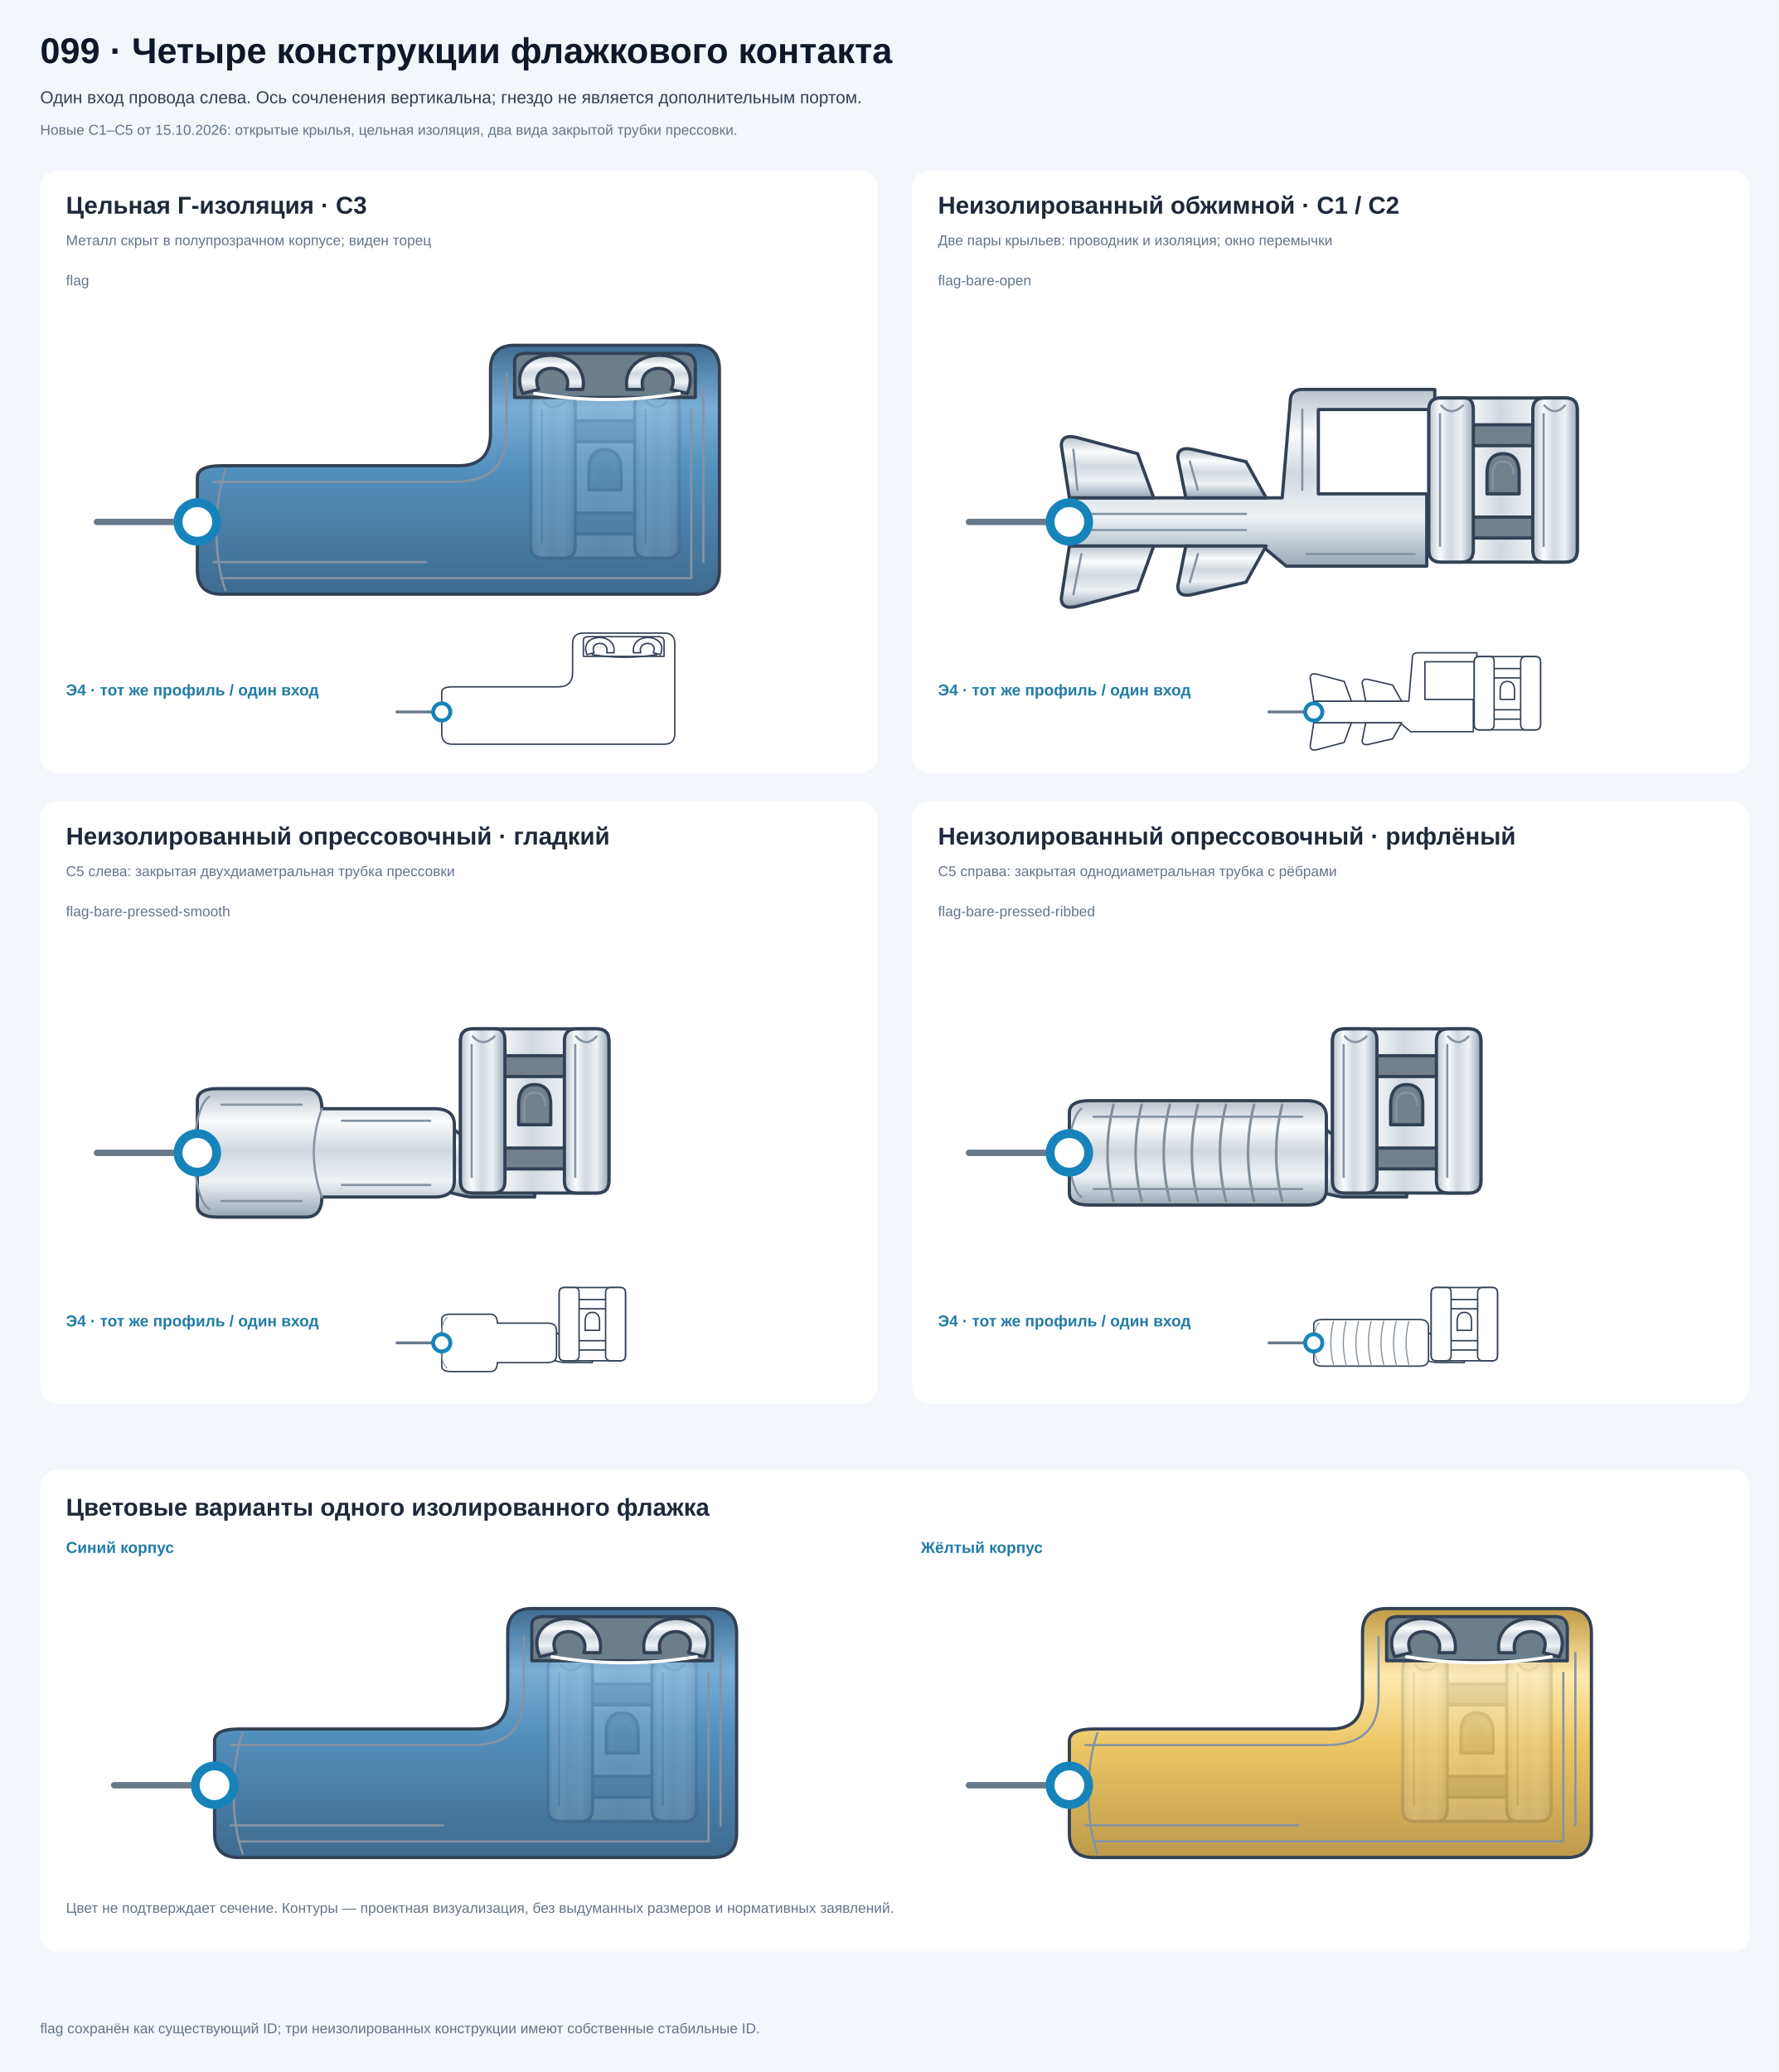
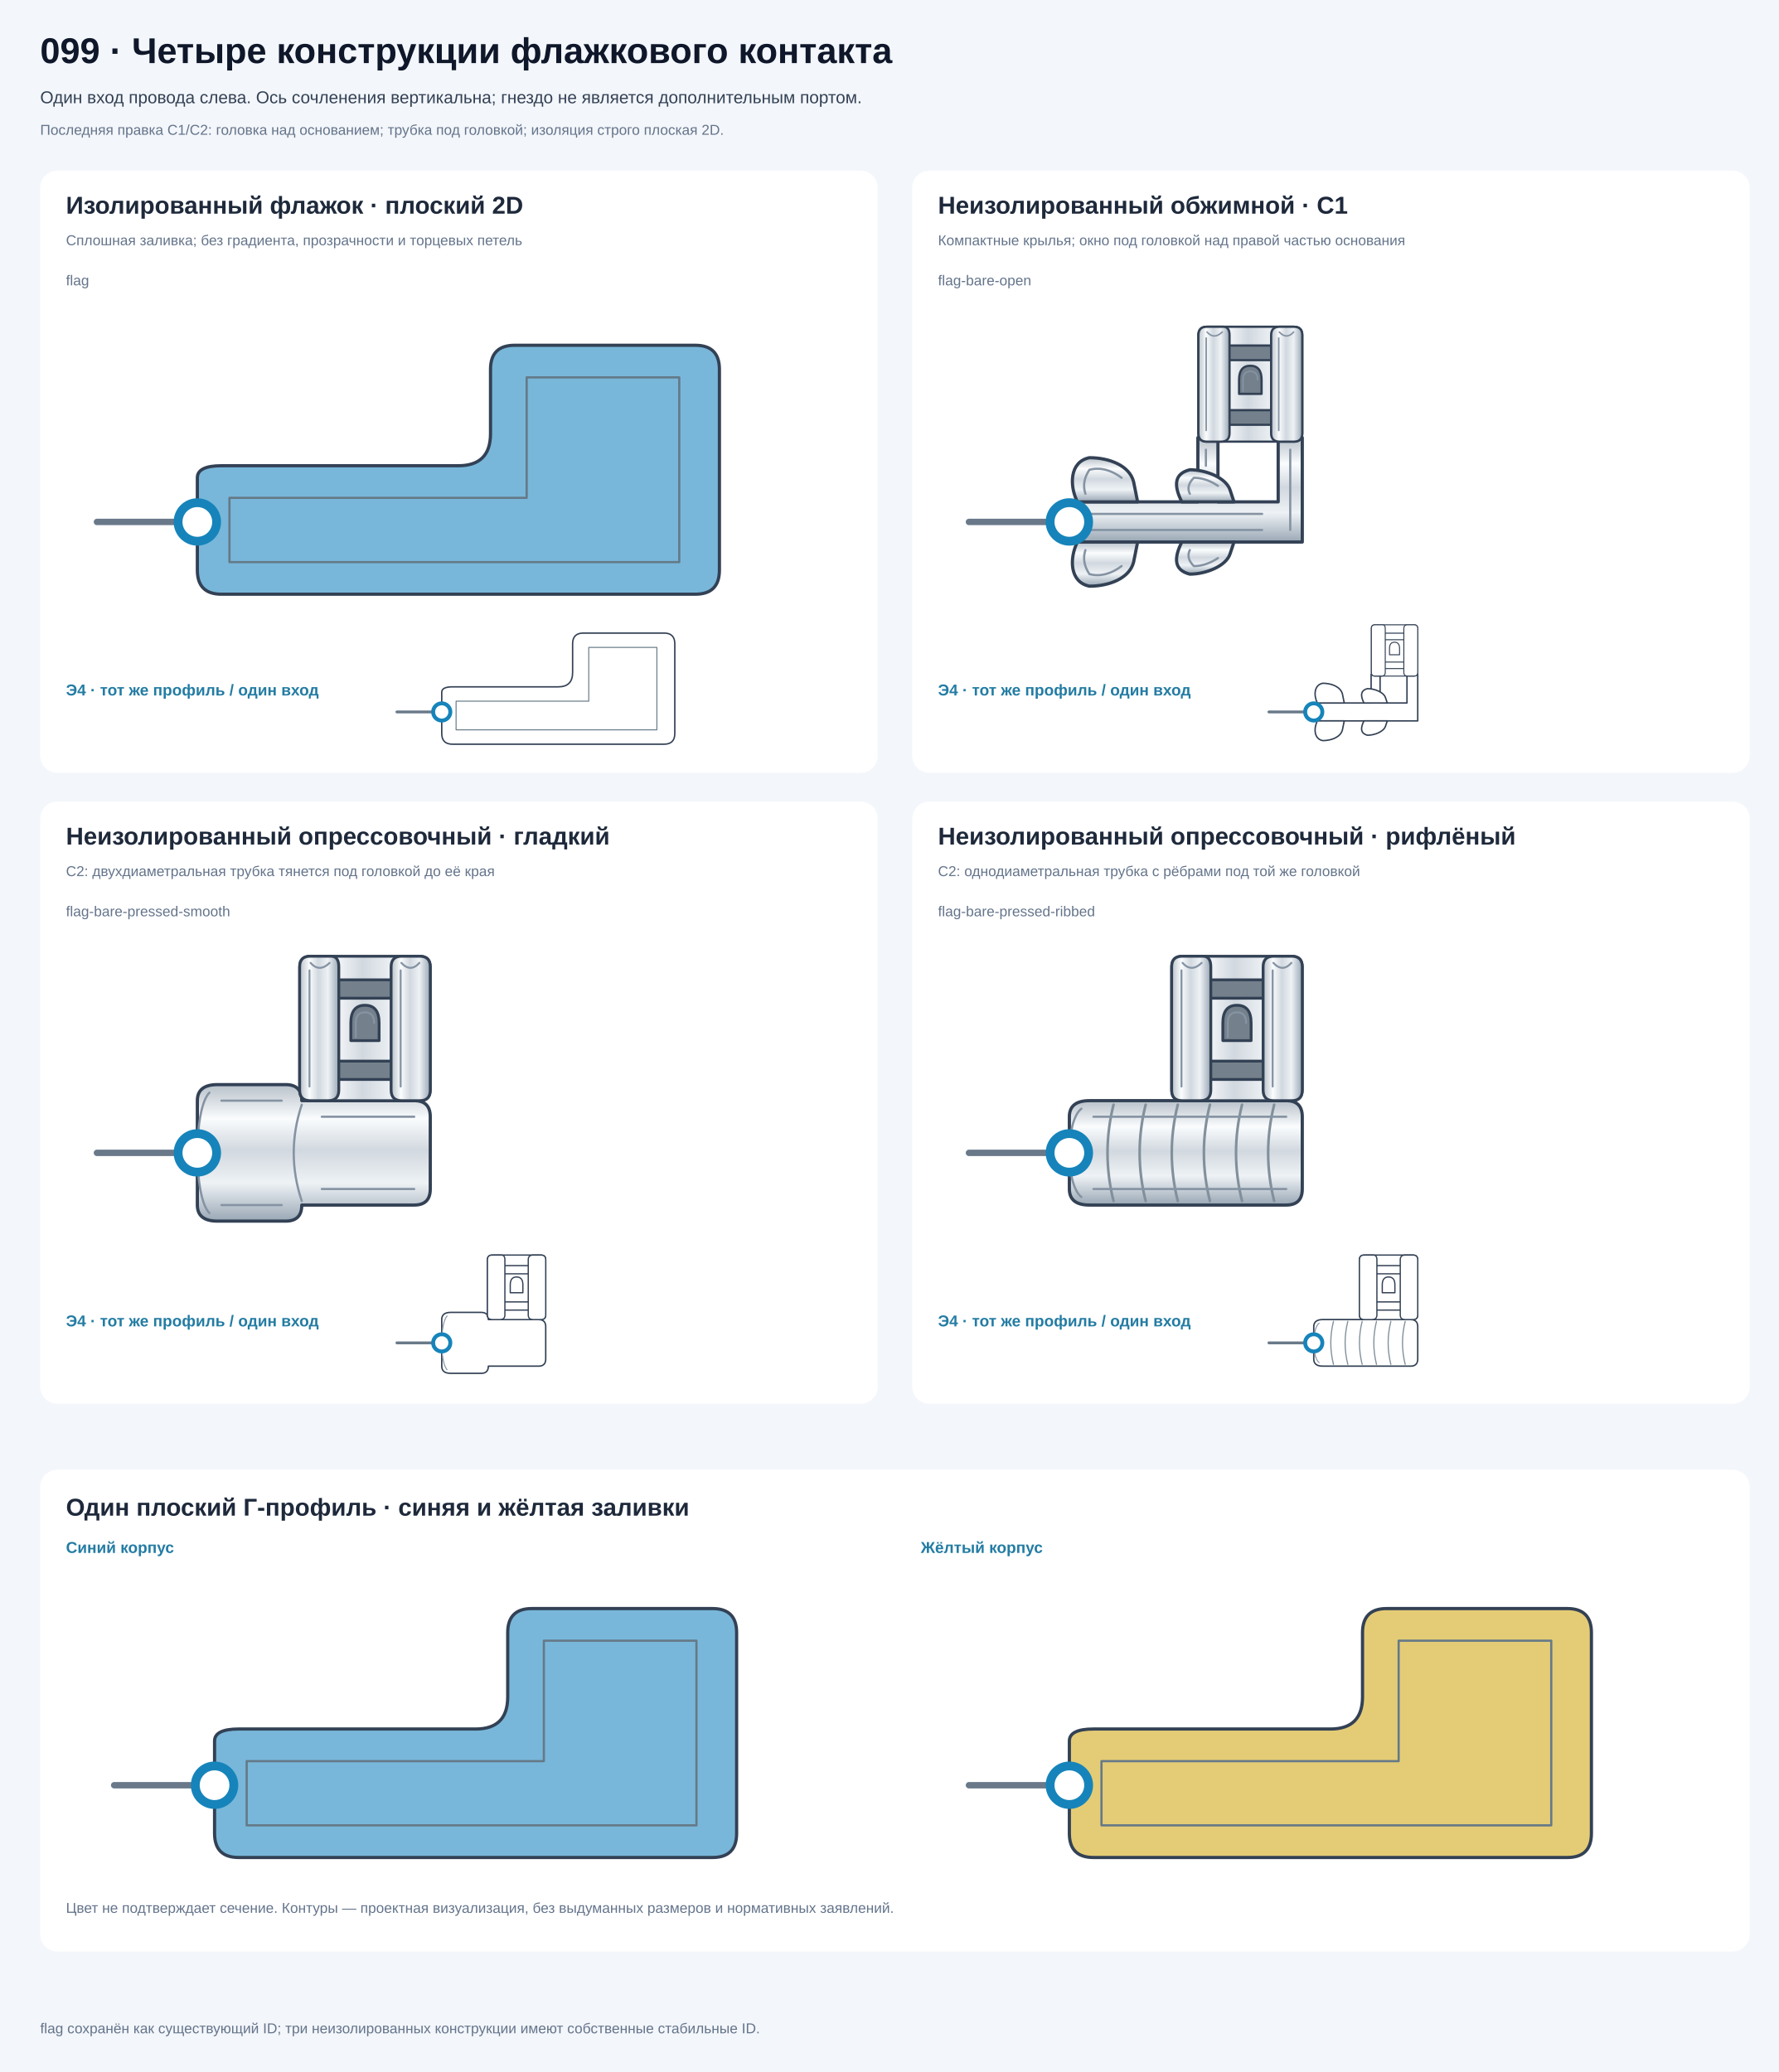
<svg xmlns="http://www.w3.org/2000/svg" width="1240" height="1445" viewBox="0 0 1240 1445" role="img" aria-labelledby="title">
  <style>svg{font-family:Arial,'Segoe UI',sans-serif} .geom{stroke:#334155;stroke-width:.8;stroke-linecap:round;stroke-linejoin:round} .geom text{stroke:none;stroke-width:0} .detail{stroke:#8593a3;stroke-width:.55;fill:none} .wire{stroke:#69798a;stroke-width:1.6;fill:none;stroke-linecap:round} .text{font-size:12px;fill:#334155;stroke:none} .small{font-size:10px;fill:#64748b;stroke:none} .title{font-size:25px;fill:#0f172a;font-weight:700;stroke:none} .card-title{font-size:17px;fill:#1e293b;font-weight:700;stroke:none} .view{font-size:11px;fill:#237ca3;font-weight:700;stroke:none} .badge{font-size:11px;fill:#1684ba;font-weight:700;stroke:none} .dim{stroke:#5f8f87;stroke-width:.55;fill:none} .dimtext{font-size:11px;fill:#427a70;stroke:none}</style>
  <defs>
    <linearGradient id="metal" x1="0" y1="0" x2="0" y2="1">
      <stop offset="0" stop-color="#b8c1ca" />
      <stop offset=".25" stop-color="#fafcfd" />
      <stop offset=".48" stop-color="#d1d8df" />
      <stop offset=".72" stop-color="#eef2f5" />
      <stop offset="1" stop-color="#99a7b5" />
    </linearGradient>
    <linearGradient id="red" x1="0" y1="0" x2="0" y2="1">
      <stop offset="0" stop-color="#a7383b" />
      <stop offset=".25" stop-color="#ed7778" />
      <stop offset=".48" stop-color="#d95054" />
      <stop offset=".8" stop-color="#c34347" />
      <stop offset="1" stop-color="#993439" />
    </linearGradient>
    <linearGradient id="blue" x1="0" y1="0" x2="0" y2="1">
      <stop offset="0" stop-color="#235783" />
      <stop offset=".25" stop-color="#65a2ce" />
      <stop offset=".5" stop-color="#397fb3" />
      <stop offset="1" stop-color="#23557d" />
    </linearGradient>
    <linearGradient id="yellow" x1="0" y1="0" x2="0" y2="1">
      <stop offset="0" stop-color="#b88c29" />
      <stop offset=".27" stop-color="#ffe6a1" />
      <stop offset=".55" stop-color="#e9bd4d" />
      <stop offset="1" stop-color="#b48c32" />
    </linearGradient>
  </defs>
  <rect x="0" y="0" width="1240" height="1445" rx="0" fill="#f3f6fa" />
  <text x="28" y="44" class="title">099 · Четыре конструкции флажкового контакта</text>
  <text x="28" y="72" class="text">Один вход провода слева. Ось сочленения вертикальна; гнездо не является дополнительным портом.</text>
-   <text x="28" y="94" class="small">Новые C1–C5 от 15.10.2026: открытые крылья, цельная изоляция, два вида закрытой трубки прессовки.</text>
+   <text x="28" y="94" class="small">Последняя правка C1/C2: головка над основанием; трубка под головкой; изоляция строго плоская 2D.</text>
  <rect x="28" y="119" width="584" height="420" rx="12" fill="#ffffff" />
-   <text x="46" y="149" class="card-title">Цельная Г-изоляция · C3</text>
-   <text x="46" y="171" class="small">Металл скрыт в полупрозрачном корпусе; виден торец</text>
+   <text x="46" y="149" class="card-title">Изолированный флажок · плоский 2D</text>
+   <text x="46" y="171" class="small">Сплошная заливка; без градиента, прозрачности и торцевых петель</text>
  <text x="46" y="199" class="small">flag</text>
  <g transform="translate(48,224) scale(2.8)">
    <g class="geom">
      <line x1="7" y1="50" x2="32" y2="50" class="wire" />
-       <path d="M32 39 Q32 36 38 36 H97 Q105 36 105 28 V12 Q105 6 111 6 H156 Q162 6 162 12 V62 Q162 68 156 68 H38 Q32 68 32 62 Z" fill="url(#blue)" fill-opacity=".87" />
-       <g opacity=".16" transform="translate(133.5,59) rotate(-90)">
+       <path d="M32 39 Q32 36 38 36 H97 Q105 36 105 28 V12 Q105 6 111 6 H156 Q162 6 162 12 V62 Q162 68 156 68 H38 Q32 68 32 62 Z" fill="#78b7da" />
+       <path d="M40 44 H114 V14 H152 V60 H40 Z" fill="none" stroke="#657987" stroke-width=".55" />
+     </g>
+     <circle cx="32" cy="50" r="4.8" fill="#ffffff" data-role="wire-entry" stroke="#1684ba" stroke-width="2.2" />
+   </g>
+   <text x="46" y="485" class="view">Э4 · тот же профиль / один вход</text>
+   <g transform="translate(268,434) scale(1.25)">
+     <g class="geom">
+       <line x1="7" y1="50" x2="32" y2="50" class="wire" />
+       <path d="M32 39 Q32 36 38 36 H97 Q105 36 105 28 V12 Q105 6 111 6 H156 Q162 6 162 12 V62 Q162 68 156 68 H38 Q32 68 32 62 Z" fill="#fff" />
+       <path d="M40 44 H114 V14 H152 V60 H40 Z" fill="none" stroke="#657987" stroke-width=".55" />
+     </g>
+     <circle cx="32" cy="50" r="4.8" fill="#ffffff" data-role="wire-entry" stroke="#1684ba" stroke-width="2.2" />
+   </g>
+   <rect x="636" y="119" width="584" height="420" rx="12" fill="#ffffff" />
+   <text x="654" y="149" class="card-title">Неизолированный обжимной · C1</text>
+   <text x="654" y="171" class="small">Компактные крылья; окно под головкой над правой частью основания</text>
+   <text x="654" y="199" class="small">flag-bare-open</text>
+   <g transform="translate(656,224) scale(2.8)">
+     <g class="geom">
+       <line x1="7" y1="50" x2="32" y2="50" class="wire" />
+       <path d="M32 45 H64 V29 H69 V45 H84 V29 H90 V55 H32 Z" fill="url(#metal)" />
+       <path d="M34 45 C32 41 32 35 37 34 C42 34 47 36 48 40 L49 45 Z" fill="url(#metal)" />
+       <path d="M34 55 C32 59 32 65 37 66 C42 66 47 64 48 60 L49 55 Z" fill="url(#metal)" />
+       <path d="M60 45 C58 41 58 38 62 37 C66 37 71 39 72 42 L73 45 Z" fill="url(#metal)" />
+       <path d="M60 55 C58 59 58 62 62 63 C66 63 71 61 72 58 L73 55 Z" fill="url(#metal)" />
+       <g transform="translate(77.064,30) rotate(-90) scale(.7)">
        <path d="M0 -15.48 Q0 -18.48 3 -18.48 H37.88 Q40.88 -18.48 40.88 -15.48 V15.48 Q40.88 18.48 37.88 18.48 H3 Q0 18.48 0 15.48 Z" fill="url(#metal)" />
        <rect x="6" y="-8.2" width="5.2" height="16.4" rx="0.5" fill="#74808b" />
        <rect x="29" y="-8.2" width="5.2" height="16.4" rx="0.5" fill="#74808b" />
        <path d="M17 -4 H22 Q27 -4 27 0 Q27 4 22 4 H17 Z" fill="#74808b" />
        <path d="M3 -18.48 H37.88 Q40.88 -18.48 40.88 -15.48 V-9.6 Q40.88 -7.4 37.88 -7.4 H3 Q0 -7.4 0 -10.4 V-15.48 Q0 -18.48 3 -18.48 Z" fill="url(#metal)" />
        <path d="M3 7.4 H37.88 Q40.88 7.4 40.88 10.4 V15.48 Q40.88 18.48 37.88 18.48 H3 Q0 18.48 0 15.48 V10.4 Q0 7.4 3 7.4 Z" fill="url(#metal)" />
        <path d="M4 -15.7 H36.88 M4 10.1 H36.88 M18 -2.6 H22 Q25 -2.6 25 0 Q25 2.6 22 2.6" fill="none" class="detail" />
        <path d="M39 -15.4 Q36.2 -12.9 39 -10 M39 10.3 Q36.2 12.9 39 15.4" fill="none" class="detail" />
      </g>
-       <path d="M111 10 Q111 8 114 8 H153 Q156 8 156 11 V19 H111 Z" fill="#6c7e8a" />
-       <path d="M113 18 C108 6 130 5 128 17 L124 17 C126 10 114 10 117 17 Z" fill="url(#metal)" />
-       <path d="M139 17 C137 5 159 6 154 18 L150 17 C153 10 141 10 143 17 Z" fill="url(#metal)" />
-       <path d="M116 18 Q134 21 152 18" fill="none" stroke="#fff" />
-       <path d="M36 40 H96 Q109 40 109 28 V13 M38 64 H155 V22 M158 17 V60 M36 60 H89" fill="none" class="detail" />
-       <path d="M39 37 C36 45 36 59 39 67" fill="none" class="detail" />
-     </g>
-     <circle cx="32" cy="50" r="4.8" fill="#ffffff" data-role="wire-entry" stroke="#1684ba" stroke-width="2.2" />
-   </g>
-   <text x="46" y="485" class="view">Э4 · тот же профиль / один вход</text>
-   <g transform="translate(268,434) scale(1.25)">
-     <g class="geom">
-       <line x1="7" y1="50" x2="32" y2="50" class="wire" />
-       <path d="M32 39 Q32 36 38 36 H97 Q105 36 105 28 V12 Q105 6 111 6 H156 Q162 6 162 12 V62 Q162 68 156 68 H38 Q32 68 32 62 Z" fill="#fff" fill-opacity="1" />
-       <path d="M111 10 Q111 8 114 8 H153 Q156 8 156 11 V19 H111 Z" fill="#fff" />
-       <path d="M113 18 C108 6 130 5 128 17 L124 17 C126 10 114 10 117 17 Z" fill="#fff" />
-       <path d="M139 17 C137 5 159 6 154 18 L150 17 C153 10 141 10 143 17 Z" fill="#fff" />
-       <path d="M116 18 Q134 21 152 18" fill="none" />
-     </g>
-     <circle cx="32" cy="50" r="4.8" fill="#ffffff" data-role="wire-entry" stroke="#1684ba" stroke-width="2.2" />
-   </g>
-   <rect x="636" y="119" width="584" height="420" rx="12" fill="#ffffff" />
-   <text x="654" y="149" class="card-title">Неизолированный обжимной · C1 / C2</text>
-   <text x="654" y="171" class="small">Две пары крыльев: проводник и изоляция; окно перемычки</text>
-   <text x="654" y="199" class="small">flag-bare-open</text>
-   <g transform="translate(656,224) scale(2.8)">
-     <g class="geom">
-       <line x1="7" y1="50" x2="32" y2="50" class="wire" />
-       <path d="M32 44 H85 L87 20 Q87 17 90 17 H123 V22 H94 V43 H121 V61 H86 L80 56 H32 Z" fill="url(#metal)" />
-       <path d="M32 44 L30 31 Q30 28 34 29 L49 33 L53 44 Z" fill="url(#metal)" />
-       <path d="M32 56 L30 69 Q30 72 34 71 L49 67 L53 56 Z" fill="url(#metal)" />
-       <path d="M61 44 L59 34 Q59 31 63 32 L76 35 L81 44 Z" fill="url(#metal)" />
-       <path d="M61 56 L59 66 Q59 69 63 68 L76 65 L81 56 Z" fill="url(#metal)" />
-       <g transform="translate(140,60) rotate(-90)">
+       <path d="M36 43 Q35 40 37 37 Q41 36 45 39 M36 57 Q35 60 37 63 Q41 64 45 61 M62 43 Q61 41 63 39 Q66 39 69 41 M62 57 Q61 59 63 61 Q66 61 69 59 M36 48 H80 M36 52 H80 M66 32 V36 M87 32 V52" fill="none" class="detail" />
+     </g>
+     <circle cx="32" cy="50" r="4.8" fill="#ffffff" data-role="wire-entry" stroke="#1684ba" stroke-width="2.2" />
+   </g>
+   <text x="654" y="485" class="view">Э4 · тот же профиль / один вход</text>
+   <g transform="translate(876,434) scale(1.25)">
+     <g class="geom">
+       <line x1="7" y1="50" x2="32" y2="50" class="wire" />
+       <path d="M32 45 H64 V29 H69 V45 H84 V29 H90 V55 H32 Z" fill="#fff" />
+       <path d="M34 45 C32 41 32 35 37 34 C42 34 47 36 48 40 L49 45 Z" fill="#fff" />
+       <path d="M34 55 C32 59 32 65 37 66 C42 66 47 64 48 60 L49 55 Z" fill="#fff" />
+       <path d="M60 45 C58 41 58 38 62 37 C66 37 71 39 72 42 L73 45 Z" fill="#fff" />
+       <path d="M60 55 C58 59 58 62 62 63 C66 63 71 61 72 58 L73 55 Z" fill="#fff" />
+       <g transform="translate(77.064,30) rotate(-90) scale(.7)">
+         <path d="M0 -15.48 Q0 -18.48 3 -18.48 H37.88 Q40.88 -18.48 40.88 -15.48 V15.48 Q40.88 18.48 37.88 18.48 H3 Q0 18.48 0 15.48 Z" fill="#fff" />
+         <rect x="6" y="-8.2" width="5.2" height="16.4" rx="0.5" fill="#fff" />
+         <rect x="29" y="-8.2" width="5.2" height="16.4" rx="0.5" fill="#fff" />
+         <path d="M17 -4 H22 Q27 -4 27 0 Q27 4 22 4 H17 Z" fill="#fff" />
+         <path d="M3 -18.48 H37.88 Q40.88 -18.48 40.88 -15.48 V-9.6 Q40.88 -7.4 37.88 -7.4 H3 Q0 -7.4 0 -10.4 V-15.48 Q0 -18.48 3 -18.48 Z" fill="#fff" />
+         <path d="M3 7.4 H37.88 Q40.88 7.4 40.88 10.4 V15.48 Q40.88 18.48 37.88 18.48 H3 Q0 18.48 0 15.48 V10.4 Q0 7.4 3 7.4 Z" fill="#fff" />
+       </g>
+     </g>
+     <circle cx="32" cy="50" r="4.8" fill="#ffffff" data-role="wire-entry" stroke="#1684ba" stroke-width="2.2" />
+   </g>
+   <rect x="28" y="559" width="584" height="420" rx="12" fill="#ffffff" />
+   <text x="46" y="589" class="card-title">Неизолированный опрессовочный · гладкий</text>
+   <text x="46" y="611" class="small">C2: двухдиаметральная трубка тянется под головкой до её края</text>
+   <text x="46" y="639" class="small">flag-bare-pressed-smooth</text>
+   <g transform="translate(48,664) scale(2.8)">
+     <g class="geom">
+       <line x1="7" y1="50" x2="32" y2="50" class="wire" />
+       <path d="M32 37 Q32 33 37 33 H54 Q58 33 58 37 H86 Q90 37 90 41 V59 Q90 63 86 63 H58 Q58 67 54 67 H37 Q32 67 32 63 Z" fill="url(#metal)" />
+       <path d="M35 35 C31 39 31 61 35 65" fill="none" class="detail" />
+       <g transform="translate(73.7376,37) rotate(-90) scale(.88)">
        <path d="M0 -15.48 Q0 -18.48 3 -18.48 H37.88 Q40.88 -18.48 40.88 -15.48 V15.48 Q40.88 18.48 37.88 18.48 H3 Q0 18.48 0 15.48 Z" fill="url(#metal)" />
        <rect x="6" y="-8.2" width="5.2" height="16.4" rx="0.5" fill="#74808b" />
        <rect x="29" y="-8.2" width="5.2" height="16.4" rx="0.5" fill="#74808b" />
        <path d="M17 -4 H22 Q27 -4 27 0 Q27 4 22 4 H17 Z" fill="#74808b" />
        <path d="M3 -18.48 H37.88 Q40.88 -18.48 40.88 -15.48 V-9.6 Q40.88 -7.4 37.88 -7.4 H3 Q0 -7.4 0 -10.4 V-15.48 Q0 -18.48 3 -18.48 Z" fill="url(#metal)" />
        <path d="M3 7.4 H37.88 Q40.88 7.4 40.88 10.4 V15.48 Q40.88 18.48 37.88 18.48 H3 Q0 18.48 0 15.48 V10.4 Q0 7.4 3 7.4 Z" fill="url(#metal)" />
        <path d="M4 -15.7 H36.88 M4 10.1 H36.88 M18 -2.6 H22 Q25 -2.6 25 0 Q25 2.6 22 2.6" fill="none" class="detail" />
        <path d="M39 -15.4 Q36.2 -12.9 39 -10 M39 10.3 Q36.2 12.9 39 15.4" fill="none" class="detail" />
      </g>
-       <path d="M34 42 L33 32 M35 58 L33 68 M64 42 L62 35 M64 58 L62 65 M36 48 H76 M36 52 H76 M90 22 V42 M91 58 H118" fill="none" class="detail" />
-     </g>
-     <circle cx="32" cy="50" r="4.8" fill="#ffffff" data-role="wire-entry" stroke="#1684ba" stroke-width="2.2" />
-   </g>
-   <text x="654" y="485" class="view">Э4 · тот же профиль / один вход</text>
-   <g transform="translate(876,434) scale(1.25)">
-     <g class="geom">
-       <line x1="7" y1="50" x2="32" y2="50" class="wire" />
-       <path d="M32 44 H85 L87 20 Q87 17 90 17 H123 V22 H94 V43 H121 V61 H86 L80 56 H32 Z" fill="#fff" />
-       <path d="M32 44 L30 31 Q30 28 34 29 L49 33 L53 44 Z" fill="#fff" />
-       <path d="M32 56 L30 69 Q30 72 34 71 L49 67 L53 56 Z" fill="#fff" />
-       <path d="M61 44 L59 34 Q59 31 63 32 L76 35 L81 44 Z" fill="#fff" />
-       <path d="M61 56 L59 66 Q59 69 63 68 L76 65 L81 56 Z" fill="#fff" />
-       <g transform="translate(140,60) rotate(-90)">
+       <path d="M38 37 H53 M38 63 H53 M58 38 Q54 50 58 62 M63 41 H86 M63 59 H86" fill="none" class="detail" />
+     </g>
+     <circle cx="32" cy="50" r="4.8" fill="#ffffff" data-role="wire-entry" stroke="#1684ba" stroke-width="2.2" />
+   </g>
+   <text x="46" y="925" class="view">Э4 · тот же профиль / один вход</text>
+   <g transform="translate(268,874) scale(1.25)">
+     <g class="geom">
+       <line x1="7" y1="50" x2="32" y2="50" class="wire" />
+       <path d="M32 37 Q32 33 37 33 H54 Q58 33 58 37 H86 Q90 37 90 41 V59 Q90 63 86 63 H58 Q58 67 54 67 H37 Q32 67 32 63 Z" fill="#fff" />
+       <path d="M35 35 C31 39 31 61 35 65" fill="none" class="detail" />
+       <g transform="translate(73.7376,37) rotate(-90) scale(.88)">
        <path d="M0 -15.48 Q0 -18.48 3 -18.48 H37.88 Q40.88 -18.48 40.88 -15.48 V15.48 Q40.88 18.48 37.88 18.48 H3 Q0 18.48 0 15.48 Z" fill="#fff" />
        <rect x="6" y="-8.2" width="5.2" height="16.4" rx="0.5" fill="#fff" />
        <rect x="29" y="-8.2" width="5.2" height="16.4" rx="0.5" fill="#fff" />
        <path d="M17 -4 H22 Q27 -4 27 0 Q27 4 22 4 H17 Z" fill="#fff" />
        <path d="M3 -18.48 H37.88 Q40.88 -18.48 40.88 -15.48 V-9.6 Q40.88 -7.4 37.88 -7.4 H3 Q0 -7.4 0 -10.4 V-15.48 Q0 -18.48 3 -18.48 Z" fill="#fff" />
        <path d="M3 7.4 H37.88 Q40.88 7.4 40.88 10.4 V15.48 Q40.88 18.48 37.88 18.48 H3 Q0 18.48 0 15.48 V10.4 Q0 7.4 3 7.4 Z" fill="#fff" />
      </g>
    </g>
    <circle cx="32" cy="50" r="4.8" fill="#ffffff" data-role="wire-entry" stroke="#1684ba" stroke-width="2.2" />
  </g>
-   <rect x="28" y="559" width="584" height="420" rx="12" fill="#ffffff" />
-   <text x="46" y="589" class="card-title">Неизолированный опрессовочный · гладкий</text>
-   <text x="46" y="611" class="small">C5 слева: закрытая двухдиаметральная трубка прессовки</text>
-   <text x="46" y="639" class="small">flag-bare-pressed-smooth</text>
-   <g transform="translate(48,664) scale(2.8)">
-     <g class="geom">
-       <line x1="7" y1="50" x2="32" y2="50" class="wire" />
-       <path d="M86 43 H94 L100 47 H116 V61 H100 Q94 60 86 57 Z" fill="url(#metal)" />
-       <g transform="translate(116,60) rotate(-90)">
+   <rect x="636" y="559" width="584" height="420" rx="12" fill="#ffffff" />
+   <text x="654" y="589" class="card-title">Неизолированный опрессовочный · рифлёный</text>
+   <text x="654" y="611" class="small">C2: однодиаметральная трубка с рёбрами под той же головкой</text>
+   <text x="654" y="639" class="small">flag-bare-pressed-ribbed</text>
+   <g transform="translate(656,664) scale(2.8)">
+     <g class="geom">
+       <line x1="7" y1="50" x2="32" y2="50" class="wire" />
+       <path d="M32 41 Q32 37 37 37 H86 Q90 37 90 41 V59 Q90 63 86 63 H37 Q32 63 32 59 Z" fill="url(#metal)" />
+       <path d="M35 39 C31 42 31 58 35 61" fill="none" class="detail" />
+       <path d="M43 38 Q40 50 43 62" fill="none" stroke="#81909b" stroke-width=".65" />
+       <path d="M51 38 Q48 50 51 62" fill="none" stroke="#81909b" stroke-width=".65" />
+       <path d="M59 38 Q56 50 59 62" fill="none" stroke="#81909b" stroke-width=".65" />
+       <path d="M67 38 Q64 50 67 62" fill="none" stroke="#81909b" stroke-width=".65" />
+       <path d="M75 38 Q72 50 75 62" fill="none" stroke="#81909b" stroke-width=".65" />
+       <path d="M83 38 Q80 50 83 62" fill="none" stroke="#81909b" stroke-width=".65" />
+       <g transform="translate(73.7376,37) rotate(-90) scale(.88)">
        <path d="M0 -15.48 Q0 -18.48 3 -18.48 H37.88 Q40.88 -18.48 40.88 -15.48 V15.48 Q40.88 18.48 37.88 18.48 H3 Q0 18.48 0 15.48 Z" fill="url(#metal)" />
        <rect x="6" y="-8.2" width="5.2" height="16.4" rx="0.5" fill="#74808b" />
        <rect x="29" y="-8.2" width="5.2" height="16.4" rx="0.5" fill="#74808b" />
        <path d="M17 -4 H22 Q27 -4 27 0 Q27 4 22 4 H17 Z" fill="#74808b" />
        <path d="M3 -18.48 H37.88 Q40.88 -18.48 40.88 -15.48 V-9.6 Q40.88 -7.4 37.88 -7.4 H3 Q0 -7.4 0 -10.4 V-15.48 Q0 -18.48 3 -18.48 Z" fill="url(#metal)" />
        <path d="M3 7.4 H37.88 Q40.88 7.4 40.88 10.4 V15.48 Q40.88 18.48 37.88 18.48 H3 Q0 18.48 0 15.48 V10.4 Q0 7.4 3 7.4 Z" fill="url(#metal)" />
        <path d="M4 -15.7 H36.88 M4 10.1 H36.88 M18 -2.6 H22 Q25 -2.6 25 0 Q25 2.6 22 2.6" fill="none" class="detail" />
        <path d="M39 -15.4 Q36.2 -12.9 39 -10 M39 10.3 Q36.2 12.9 39 15.4" fill="none" class="detail" />
      </g>
-       <path d="M32 37 Q32 34 37 34 H59 Q63 34 63 39 H91 Q96 39 96 43 V57 Q96 61 91 61 H63 Q63 66 59 66 H37 Q32 66 32 63 Z" fill="url(#metal)" />
-       <path d="M35 36 C30 39 30 61 35 64" fill="none" class="detail" />
-       <path d="M38 38 H58 M38 62 H58 M63 39 Q59 50 63 61 M68 42 H90 M68 58 H90" fill="none" class="detail" />
-     </g>
-     <circle cx="32" cy="50" r="4.8" fill="#ffffff" data-role="wire-entry" stroke="#1684ba" stroke-width="2.2" />
-   </g>
-   <text x="46" y="925" class="view">Э4 · тот же профиль / один вход</text>
-   <g transform="translate(268,874) scale(1.25)">
-     <g class="geom">
-       <line x1="7" y1="50" x2="32" y2="50" class="wire" />
-       <path d="M86 43 H94 L100 47 H116 V61 H100 Q94 60 86 57 Z" fill="#fff" />
-       <g transform="translate(116,60) rotate(-90)">
+       <path d="M38 41 H86 M38 59 H86" fill="none" class="detail" />
+     </g>
+     <circle cx="32" cy="50" r="4.8" fill="#ffffff" data-role="wire-entry" stroke="#1684ba" stroke-width="2.2" />
+   </g>
+   <text x="654" y="925" class="view">Э4 · тот же профиль / один вход</text>
+   <g transform="translate(876,874) scale(1.25)">
+     <g class="geom">
+       <line x1="7" y1="50" x2="32" y2="50" class="wire" />
+       <path d="M32 41 Q32 37 37 37 H86 Q90 37 90 41 V59 Q90 63 86 63 H37 Q32 63 32 59 Z" fill="#fff" />
+       <path d="M35 39 C31 42 31 58 35 61" fill="none" class="detail" />
+       <path d="M43 38 Q40 50 43 62" fill="none" stroke="#81909b" stroke-width=".65" />
+       <path d="M51 38 Q48 50 51 62" fill="none" stroke="#81909b" stroke-width=".65" />
+       <path d="M59 38 Q56 50 59 62" fill="none" stroke="#81909b" stroke-width=".65" />
+       <path d="M67 38 Q64 50 67 62" fill="none" stroke="#81909b" stroke-width=".65" />
+       <path d="M75 38 Q72 50 75 62" fill="none" stroke="#81909b" stroke-width=".65" />
+       <path d="M83 38 Q80 50 83 62" fill="none" stroke="#81909b" stroke-width=".65" />
+       <g transform="translate(73.7376,37) rotate(-90) scale(.88)">
        <path d="M0 -15.48 Q0 -18.48 3 -18.48 H37.88 Q40.88 -18.48 40.88 -15.48 V15.48 Q40.88 18.48 37.88 18.48 H3 Q0 18.48 0 15.48 Z" fill="#fff" />
        <rect x="6" y="-8.2" width="5.2" height="16.4" rx="0.5" fill="#fff" />
        <rect x="29" y="-8.2" width="5.2" height="16.4" rx="0.5" fill="#fff" />
        <path d="M17 -4 H22 Q27 -4 27 0 Q27 4 22 4 H17 Z" fill="#fff" />
        <path d="M3 -18.48 H37.88 Q40.88 -18.48 40.88 -15.48 V-9.6 Q40.88 -7.4 37.88 -7.4 H3 Q0 -7.4 0 -10.4 V-15.48 Q0 -18.48 3 -18.48 Z" fill="#fff" />
        <path d="M3 7.4 H37.88 Q40.88 7.4 40.88 10.4 V15.48 Q40.88 18.48 37.88 18.48 H3 Q0 18.48 0 15.48 V10.4 Q0 7.4 3 7.4 Z" fill="#fff" />
      </g>
-       <path d="M32 37 Q32 34 37 34 H59 Q63 34 63 39 H91 Q96 39 96 43 V57 Q96 61 91 61 H63 Q63 66 59 66 H37 Q32 66 32 63 Z" fill="#fff" />
-       <path d="M35 36 C30 39 30 61 35 64" fill="none" class="detail" />
-     </g>
-     <circle cx="32" cy="50" r="4.8" fill="#ffffff" data-role="wire-entry" stroke="#1684ba" stroke-width="2.2" />
-   </g>
-   <rect x="636" y="559" width="584" height="420" rx="12" fill="#ffffff" />
-   <text x="654" y="589" class="card-title">Неизолированный опрессовочный · рифлёный</text>
-   <text x="654" y="611" class="small">C5 справа: закрытая однодиаметральная трубка с рёбрами</text>
-   <text x="654" y="639" class="small">flag-bare-pressed-ribbed</text>
-   <g transform="translate(656,664) scale(2.8)">
-     <g class="geom">
-       <line x1="7" y1="50" x2="32" y2="50" class="wire" />
-       <path d="M86 43 H94 L100 47 H116 V61 H100 Q94 60 86 57 Z" fill="url(#metal)" />
-       <g transform="translate(116,60) rotate(-90)">
-         <path d="M0 -15.48 Q0 -18.48 3 -18.48 H37.88 Q40.88 -18.48 40.88 -15.48 V15.48 Q40.88 18.48 37.88 18.48 H3 Q0 18.48 0 15.48 Z" fill="url(#metal)" />
-         <rect x="6" y="-8.2" width="5.2" height="16.4" rx="0.5" fill="#74808b" />
-         <rect x="29" y="-8.2" width="5.2" height="16.4" rx="0.5" fill="#74808b" />
-         <path d="M17 -4 H22 Q27 -4 27 0 Q27 4 22 4 H17 Z" fill="#74808b" />
-         <path d="M3 -18.48 H37.88 Q40.88 -18.48 40.88 -15.48 V-9.6 Q40.88 -7.4 37.88 -7.4 H3 Q0 -7.4 0 -10.4 V-15.48 Q0 -18.48 3 -18.48 Z" fill="url(#metal)" />
-         <path d="M3 7.4 H37.88 Q40.88 7.4 40.88 10.4 V15.48 Q40.88 18.48 37.88 18.48 H3 Q0 18.48 0 15.48 V10.4 Q0 7.4 3 7.4 Z" fill="url(#metal)" />
-         <path d="M4 -15.7 H36.88 M4 10.1 H36.88 M18 -2.6 H22 Q25 -2.6 25 0 Q25 2.6 22 2.6" fill="none" class="detail" />
-         <path d="M39 -15.4 Q36.2 -12.9 39 -10 M39 10.3 Q36.2 12.9 39 15.4" fill="none" class="detail" />
-       </g>
-       <path d="M32 40 Q32 37 37 37 H91 Q96 37 96 41 V59 Q96 63 91 63 H37 Q32 63 32 60 Z" fill="url(#metal)" />
-       <path d="M35 39 C31 42 31 58 35 61" fill="none" class="detail" />
-       <path d="M43 38 Q40 50 43 62" fill="none" stroke="#81909b" stroke-width=".65" />
-       <path d="M50 38 Q47 50 50 62" fill="none" stroke="#81909b" stroke-width=".65" />
-       <path d="M57 38 Q54 50 57 62" fill="none" stroke="#81909b" stroke-width=".65" />
-       <path d="M64 38 Q61 50 64 62" fill="none" stroke="#81909b" stroke-width=".65" />
-       <path d="M71 38 Q68 50 71 62" fill="none" stroke="#81909b" stroke-width=".65" />
-       <path d="M78 38 Q75 50 78 62" fill="none" stroke="#81909b" stroke-width=".65" />
-       <path d="M85 38 Q82 50 85 62" fill="none" stroke="#81909b" stroke-width=".65" />
-       <path d="M38 41 H90 M38 59 H90" fill="none" class="detail" />
-     </g>
-     <circle cx="32" cy="50" r="4.8" fill="#ffffff" data-role="wire-entry" stroke="#1684ba" stroke-width="2.2" />
-   </g>
-   <text x="654" y="925" class="view">Э4 · тот же профиль / один вход</text>
-   <g transform="translate(876,874) scale(1.25)">
-     <g class="geom">
-       <line x1="7" y1="50" x2="32" y2="50" class="wire" />
-       <path d="M86 43 H94 L100 47 H116 V61 H100 Q94 60 86 57 Z" fill="#fff" />
-       <g transform="translate(116,60) rotate(-90)">
-         <path d="M0 -15.48 Q0 -18.48 3 -18.48 H37.88 Q40.88 -18.48 40.88 -15.48 V15.48 Q40.88 18.48 37.88 18.48 H3 Q0 18.48 0 15.48 Z" fill="#fff" />
-         <rect x="6" y="-8.2" width="5.2" height="16.4" rx="0.5" fill="#fff" />
-         <rect x="29" y="-8.2" width="5.2" height="16.4" rx="0.5" fill="#fff" />
-         <path d="M17 -4 H22 Q27 -4 27 0 Q27 4 22 4 H17 Z" fill="#fff" />
-         <path d="M3 -18.48 H37.88 Q40.88 -18.48 40.88 -15.48 V-9.6 Q40.88 -7.4 37.88 -7.4 H3 Q0 -7.4 0 -10.4 V-15.48 Q0 -18.48 3 -18.48 Z" fill="#fff" />
-         <path d="M3 7.4 H37.88 Q40.88 7.4 40.88 10.4 V15.48 Q40.88 18.48 37.88 18.48 H3 Q0 18.48 0 15.48 V10.4 Q0 7.4 3 7.4 Z" fill="#fff" />
-       </g>
-       <path d="M32 40 Q32 37 37 37 H91 Q96 37 96 41 V59 Q96 63 91 63 H37 Q32 63 32 60 Z" fill="#fff" />
-       <path d="M35 39 C31 42 31 58 35 61" fill="none" class="detail" />
-       <path d="M43 38 Q40 50 43 62" fill="none" stroke="#81909b" stroke-width=".65" />
-       <path d="M50 38 Q47 50 50 62" fill="none" stroke="#81909b" stroke-width=".65" />
-       <path d="M57 38 Q54 50 57 62" fill="none" stroke="#81909b" stroke-width=".65" />
-       <path d="M64 38 Q61 50 64 62" fill="none" stroke="#81909b" stroke-width=".65" />
-       <path d="M71 38 Q68 50 71 62" fill="none" stroke="#81909b" stroke-width=".65" />
-       <path d="M78 38 Q75 50 78 62" fill="none" stroke="#81909b" stroke-width=".65" />
-       <path d="M85 38 Q82 50 85 62" fill="none" stroke="#81909b" stroke-width=".65" />
    </g>
    <circle cx="32" cy="50" r="4.8" fill="#ffffff" data-role="wire-entry" stroke="#1684ba" stroke-width="2.2" />
  </g>
  <rect x="28" y="1025" width="1192" height="336" rx="12" fill="#ffffff" />
-   <text x="46" y="1057" class="card-title">Цветовые варианты одного изолированного флажка</text>
+   <text x="46" y="1057" class="card-title">Один плоский Г-профиль · синяя и жёлтая заливки</text>
  <text x="46" y="1083" class="view">Синий корпус</text>
  <g transform="translate(60,1105) scale(2.8)">
    <g class="geom">
      <line x1="7" y1="50" x2="32" y2="50" class="wire" />
-       <path d="M32 39 Q32 36 38 36 H97 Q105 36 105 28 V12 Q105 6 111 6 H156 Q162 6 162 12 V62 Q162 68 156 68 H38 Q32 68 32 62 Z" fill="url(#blue)" fill-opacity=".87" />
-       <g opacity=".16" transform="translate(133.5,59) rotate(-90)">
-         <path d="M0 -15.48 Q0 -18.48 3 -18.48 H37.88 Q40.88 -18.48 40.88 -15.48 V15.48 Q40.88 18.48 37.88 18.48 H3 Q0 18.48 0 15.48 Z" fill="url(#metal)" />
-         <rect x="6" y="-8.2" width="5.2" height="16.4" rx="0.5" fill="#74808b" />
-         <rect x="29" y="-8.2" width="5.2" height="16.4" rx="0.5" fill="#74808b" />
-         <path d="M17 -4 H22 Q27 -4 27 0 Q27 4 22 4 H17 Z" fill="#74808b" />
-         <path d="M3 -18.48 H37.88 Q40.88 -18.48 40.88 -15.48 V-9.6 Q40.88 -7.4 37.88 -7.4 H3 Q0 -7.4 0 -10.4 V-15.48 Q0 -18.48 3 -18.48 Z" fill="url(#metal)" />
-         <path d="M3 7.4 H37.88 Q40.88 7.4 40.88 10.4 V15.48 Q40.88 18.48 37.88 18.48 H3 Q0 18.48 0 15.48 V10.4 Q0 7.4 3 7.4 Z" fill="url(#metal)" />
-         <path d="M4 -15.7 H36.88 M4 10.1 H36.88 M18 -2.6 H22 Q25 -2.6 25 0 Q25 2.6 22 2.6" fill="none" class="detail" />
-         <path d="M39 -15.4 Q36.2 -12.9 39 -10 M39 10.3 Q36.2 12.9 39 15.4" fill="none" class="detail" />
-       </g>
-       <path d="M111 10 Q111 8 114 8 H153 Q156 8 156 11 V19 H111 Z" fill="#6c7e8a" />
-       <path d="M113 18 C108 6 130 5 128 17 L124 17 C126 10 114 10 117 17 Z" fill="url(#metal)" />
-       <path d="M139 17 C137 5 159 6 154 18 L150 17 C153 10 141 10 143 17 Z" fill="url(#metal)" />
-       <path d="M116 18 Q134 21 152 18" fill="none" stroke="#fff" />
-       <path d="M36 40 H96 Q109 40 109 28 V13 M38 64 H155 V22 M158 17 V60 M36 60 H89" fill="none" class="detail" />
-       <path d="M39 37 C36 45 36 59 39 67" fill="none" class="detail" />
+       <path d="M32 39 Q32 36 38 36 H97 Q105 36 105 28 V12 Q105 6 111 6 H156 Q162 6 162 12 V62 Q162 68 156 68 H38 Q32 68 32 62 Z" fill="#78b7da" />
+       <path d="M40 44 H114 V14 H152 V60 H40 Z" fill="none" stroke="#657987" stroke-width=".55" />
    </g>
    <circle cx="32" cy="50" r="4.8" fill="#ffffff" data-role="wire-entry" stroke="#1684ba" stroke-width="2.2" />
  </g>
  <text x="642" y="1083" class="view">Жёлтый корпус</text>
  <g transform="translate(656,1105) scale(2.8)">
    <g class="geom">
      <line x1="7" y1="50" x2="32" y2="50" class="wire" />
-       <path d="M32 39 Q32 36 38 36 H97 Q105 36 105 28 V12 Q105 6 111 6 H156 Q162 6 162 12 V62 Q162 68 156 68 H38 Q32 68 32 62 Z" fill="url(#yellow)" fill-opacity=".87" />
-       <g opacity=".16" transform="translate(133.5,59) rotate(-90)">
-         <path d="M0 -15.48 Q0 -18.48 3 -18.48 H37.88 Q40.88 -18.48 40.88 -15.48 V15.48 Q40.88 18.48 37.88 18.48 H3 Q0 18.48 0 15.48 Z" fill="url(#metal)" />
-         <rect x="6" y="-8.2" width="5.2" height="16.4" rx="0.5" fill="#74808b" />
-         <rect x="29" y="-8.2" width="5.2" height="16.4" rx="0.5" fill="#74808b" />
-         <path d="M17 -4 H22 Q27 -4 27 0 Q27 4 22 4 H17 Z" fill="#74808b" />
-         <path d="M3 -18.48 H37.88 Q40.88 -18.48 40.88 -15.48 V-9.6 Q40.88 -7.4 37.88 -7.4 H3 Q0 -7.4 0 -10.4 V-15.48 Q0 -18.48 3 -18.48 Z" fill="url(#metal)" />
-         <path d="M3 7.4 H37.88 Q40.88 7.4 40.88 10.4 V15.48 Q40.88 18.48 37.88 18.48 H3 Q0 18.48 0 15.48 V10.4 Q0 7.4 3 7.4 Z" fill="url(#metal)" />
-         <path d="M4 -15.7 H36.88 M4 10.1 H36.88 M18 -2.6 H22 Q25 -2.6 25 0 Q25 2.6 22 2.6" fill="none" class="detail" />
-         <path d="M39 -15.4 Q36.2 -12.9 39 -10 M39 10.3 Q36.2 12.9 39 15.4" fill="none" class="detail" />
-       </g>
-       <path d="M111 10 Q111 8 114 8 H153 Q156 8 156 11 V19 H111 Z" fill="#6c7e8a" />
-       <path d="M113 18 C108 6 130 5 128 17 L124 17 C126 10 114 10 117 17 Z" fill="url(#metal)" />
-       <path d="M139 17 C137 5 159 6 154 18 L150 17 C153 10 141 10 143 17 Z" fill="url(#metal)" />
-       <path d="M116 18 Q134 21 152 18" fill="none" stroke="#fff" />
-       <path d="M36 40 H96 Q109 40 109 28 V13 M38 64 H155 V22 M158 17 V60 M36 60 H89" fill="none" class="detail" />
-       <path d="M39 37 C36 45 36 59 39 67" fill="none" class="detail" />
+       <path d="M32 39 Q32 36 38 36 H97 Q105 36 105 28 V12 Q105 6 111 6 H156 Q162 6 162 12 V62 Q162 68 156 68 H38 Q32 68 32 62 Z" fill="#e4cc76" />
+       <path d="M40 44 H114 V14 H152 V60 H40 Z" fill="none" stroke="#657987" stroke-width=".55" />
    </g>
    <circle cx="32" cy="50" r="4.8" fill="#ffffff" data-role="wire-entry" stroke="#1684ba" stroke-width="2.2" />
  </g>
  <text x="46" y="1334" class="small">Цвет не подтверждает сечение. Контуры — проектная визуализация, без выдуманных размеров и нормативных заявлений.</text>
  <text x="28" y="1418" class="small">flag сохранён как существующий ID; три неизолированных конструкции имеют собственные стабильные ID.</text>
</svg>
